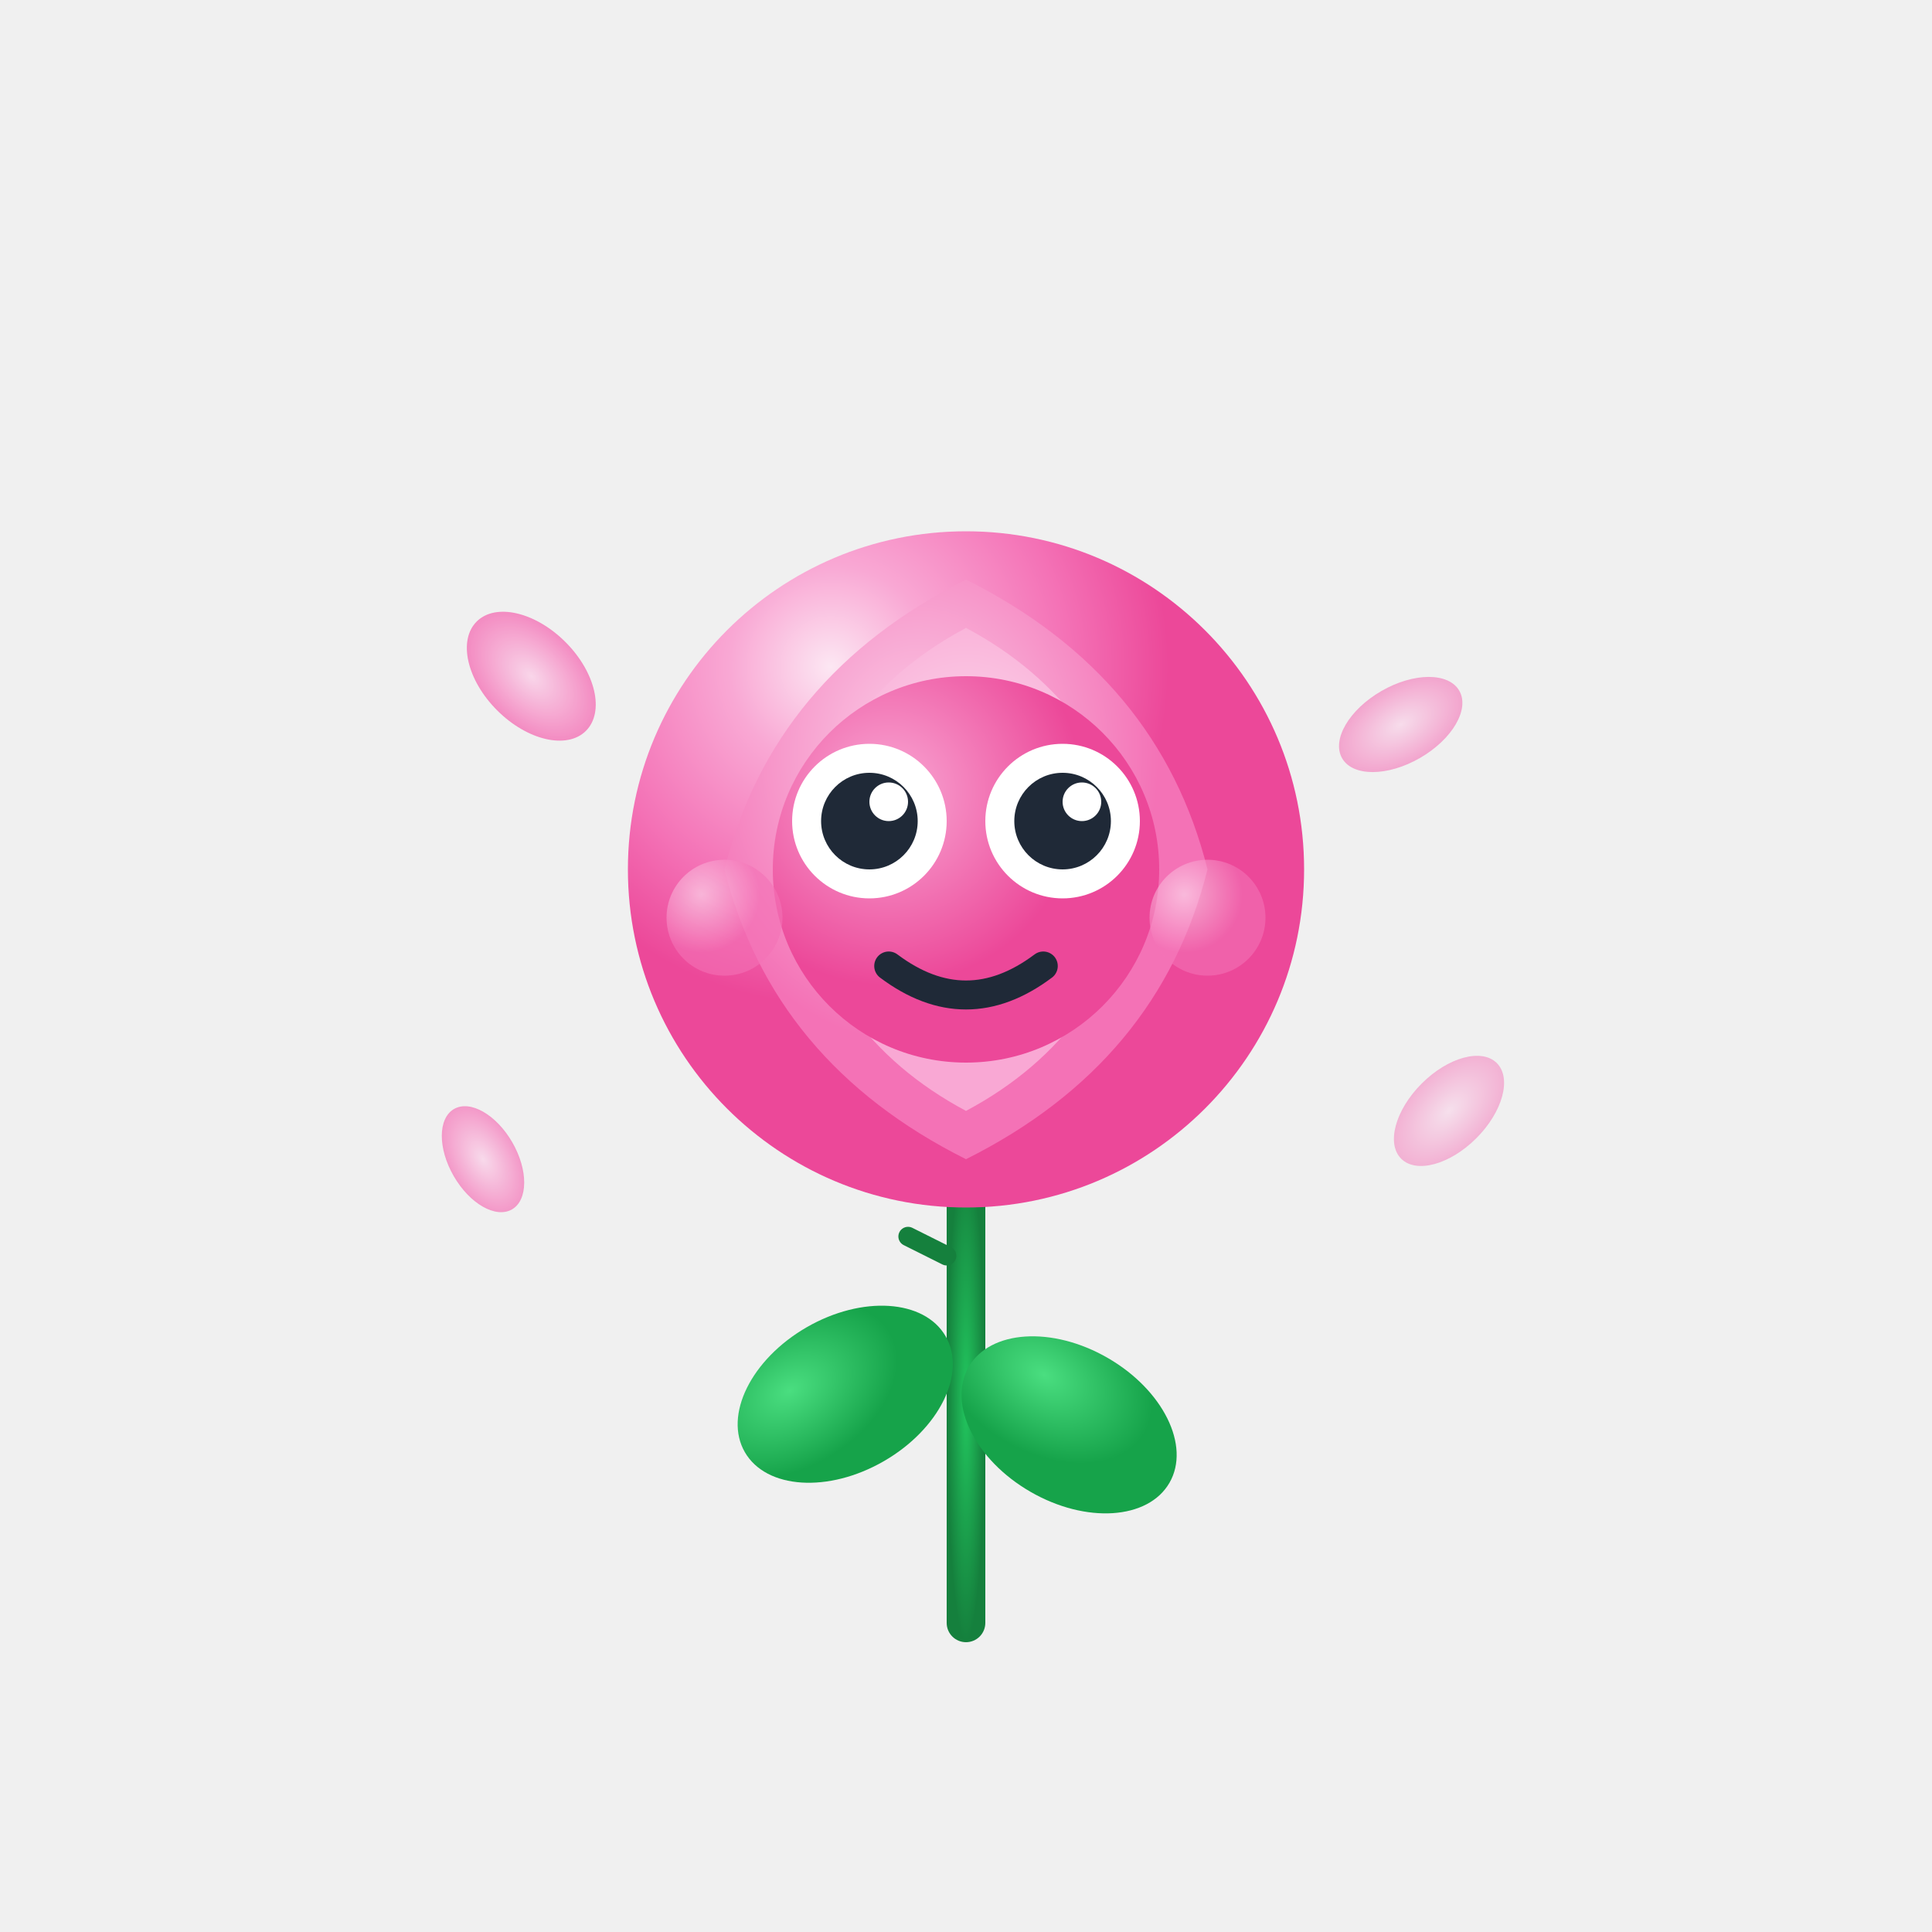
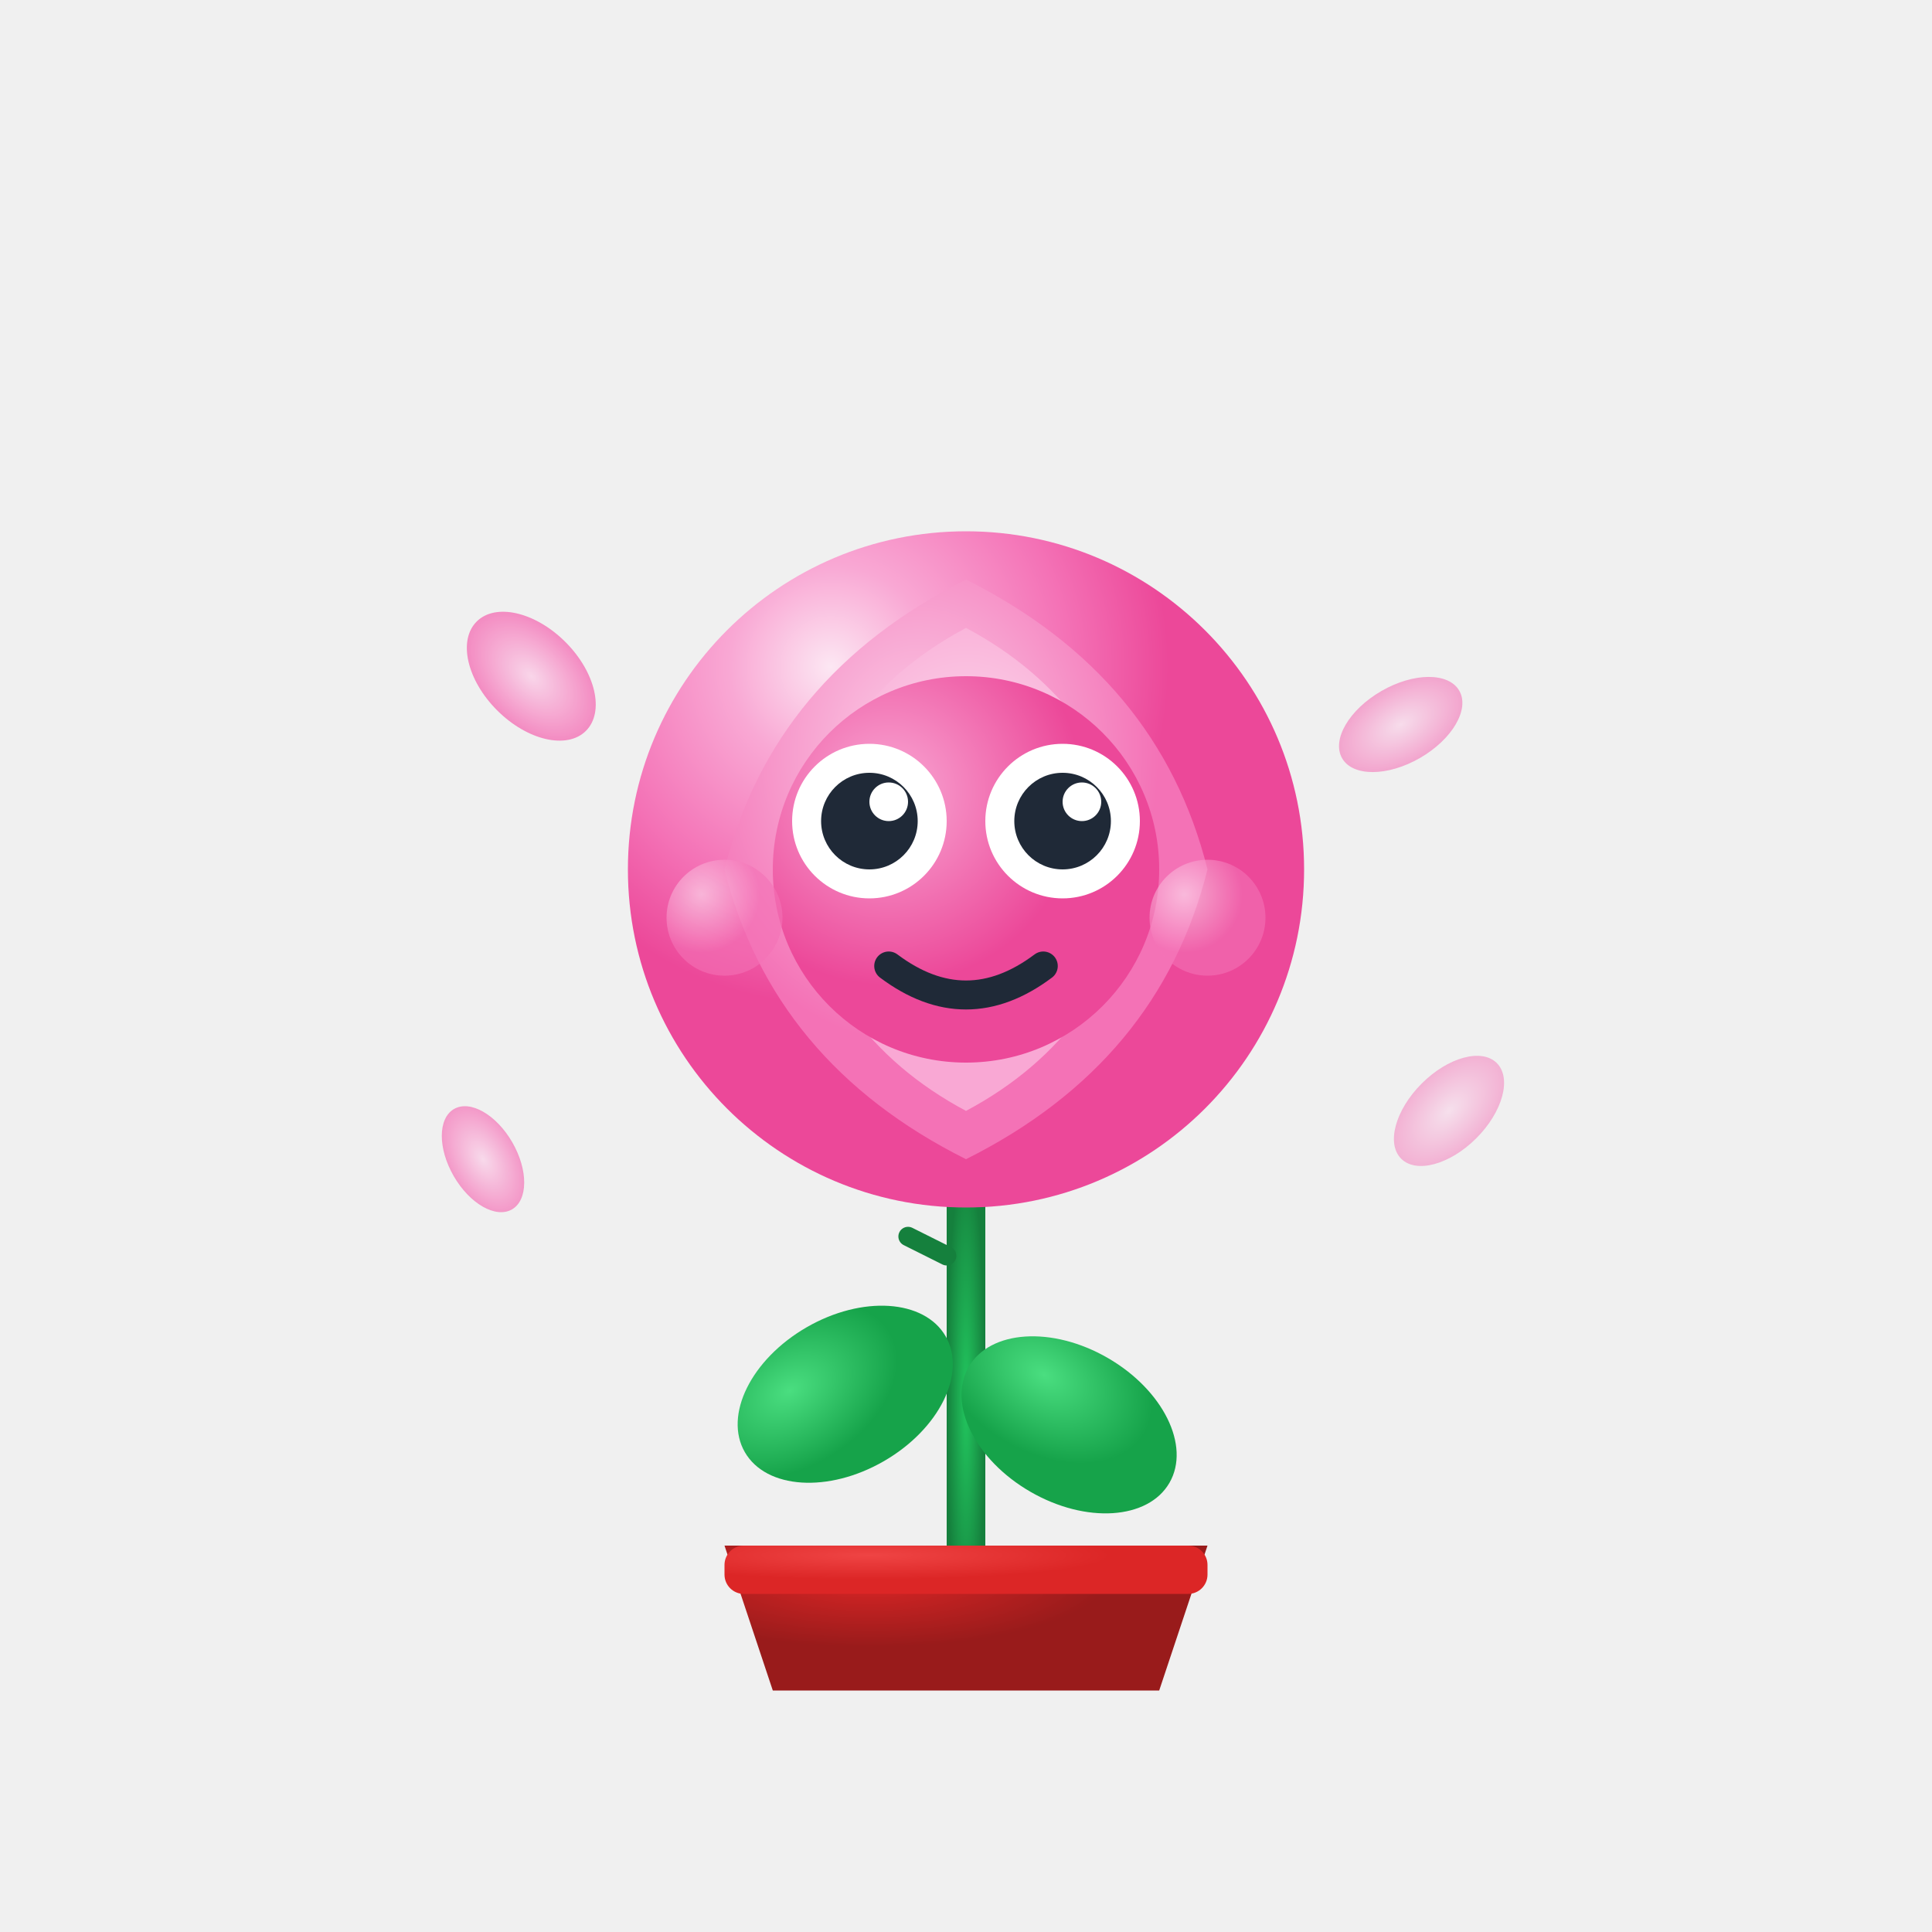
<svg xmlns="http://www.w3.org/2000/svg" viewBox="0 0 200 200">
  <rect x="98" y="120" width="4" height="50" fill="url(#roseyStem)" rx="2" />
  <path d="M 98 130 L 94 128" stroke="#15803d" stroke-width="2" stroke-linecap="round" />
  <path d="M 102 145 L 106 143" stroke="#15803d" stroke-width="2" stroke-linecap="round" />
  <ellipse cx="85" cy="145" rx="12" ry="8" fill="url(#roseyLeaf)" transform="rotate(-30 85 140)" />
  <ellipse cx="110" cy="150" rx="12" ry="8" fill="url(#roseyLeaf)" transform="rotate(30 115 150)" />
  <circle cx="100" cy="90" r="35" fill="url(#roseyPetal1)" />
  <path d="M 100 60 Q 120 70 125 90 Q 120 110 100 120 Q 80 110 75 90 Q 80 70 100 60" fill="url(#roseyPetal2)" />
  <path d="M 100 65 Q 115 73 118 90 Q 115 107 100 115 Q 85 107 82 90 Q 85 73 100 65" fill="url(#roseyPetal3)" />
  <circle cx="100" cy="90" r="20" fill="url(#roseyCenter)" />
  <circle cx="90" cy="85" r="8" fill="white" />
  <circle cx="110" cy="85" r="8" fill="white" />
  <circle cx="90" cy="85" r="5" fill="#1f2937" />
  <circle cx="110" cy="85" r="5" fill="#1f2937" />
  <circle cx="92" cy="83" r="2" fill="white" />
  <circle cx="112" cy="83" r="2" fill="white" />
  <path d="M 92 100 Q 100 106 108 100" stroke="#1f2937" stroke-width="3" fill="none" stroke-linecap="round" />
  <circle cx="75" cy="95" r="6" fill="url(#roseyBlush)" opacity="0.6" />
  <circle cx="125" cy="95" r="6" fill="url(#roseyBlush)" opacity="0.6" />
  <ellipse cx="55" cy="70" rx="8" ry="5" fill="url(#roseyFloatingPetal)" opacity="0.8" transform="rotate(45 55 70)" />
  <ellipse cx="145" cy="75" rx="7" ry="4" fill="url(#roseyFloatingPetal)" opacity="0.6" transform="rotate(-30 145 75)" />
  <ellipse cx="50" cy="120" rx="6" ry="3.5" fill="url(#roseyFloatingPetal)" opacity="0.7" transform="rotate(60 50 120)" />
  <ellipse cx="150" cy="115" rx="7" ry="4" fill="url(#roseyFloatingPetal)" opacity="0.5" transform="rotate(-45 150 115)" />
+   <path d="M 75 160 L 80 175 L 120 175 L 125 160 Z" fill="url(#leafyPot)" />
+   <rect x="75" y="160" width="50" height="5" fill="url(#leafyPotRim)" rx="2" />
  <defs>
    <radialGradient id="roseyStem" cx="0.5" cy="0.5">
      <stop offset="0%" stop-color="#22c55e" />
      <stop offset="100%" stop-color="#15803d" />
    </radialGradient>
    <radialGradient id="roseyLeaf" cx="0.3" cy="0.3">
      <stop offset="0%" stop-color="#4ade80" />
      <stop offset="100%" stop-color="#16a34a" />
    </radialGradient>
    <radialGradient id="roseyPetal1" cx="0.3" cy="0.2">
      <stop offset="0%" stop-color="#fce7f3" />
      <stop offset="30%" stop-color="#f9a8d4" />
      <stop offset="70%" stop-color="#f472b6" />
      <stop offset="100%" stop-color="#ec4899" />
    </radialGradient>
    <radialGradient id="roseyPetal2" cx="0.4" cy="0.3">
      <stop offset="0%" stop-color="#fbcfe8" />
      <stop offset="100%" stop-color="#f472b6" />
    </radialGradient>
    <radialGradient id="roseyPetal3" cx="0.5" cy="0.4">
      <stop offset="0%" stop-color="#fce7f3" />
      <stop offset="100%" stop-color="#f9a8d4" />
    </radialGradient>
    <radialGradient id="roseyCenter" cx="0.3" cy="0.3">
      <stop offset="0%" stop-color="#f9a8d4" />
      <stop offset="100%" stop-color="#ec4899" />
    </radialGradient>
    <radialGradient id="roseyBlush" cx="0.3" cy="0.3">
      <stop offset="0%" stop-color="#fce7f3" />
      <stop offset="100%" stop-color="#f472b6" />
    </radialGradient>
    <radialGradient id="roseyArm" cx="0.3" cy="0.3">
      <stop offset="0%" stop-color="#f9a8d4" />
      <stop offset="100%" stop-color="#ec4899" />
    </radialGradient>
    <radialGradient id="roseyFloatingPetal" cx="0.5" cy="0.5">
      <stop offset="0%" stop-color="#fbcfe8" />
      <stop offset="100%" stop-color="#f472b6" />
    </radialGradient>
+     <radialGradient id="leafyPot" cx="0.3" cy="0.2">
+       <stop offset="0%" stop-color="#dc2626" />
+       <stop offset="100%" stop-color="#991b1b" />
+     </radialGradient>
+     <radialGradient id="leafyPotRim" cx="0.3" cy="0.2">
+       <stop offset="0%" stop-color="#ef4444" />
+       <stop offset="100%" stop-color="#dc2626" />
+     </radialGradient>
  </defs>
</svg>
